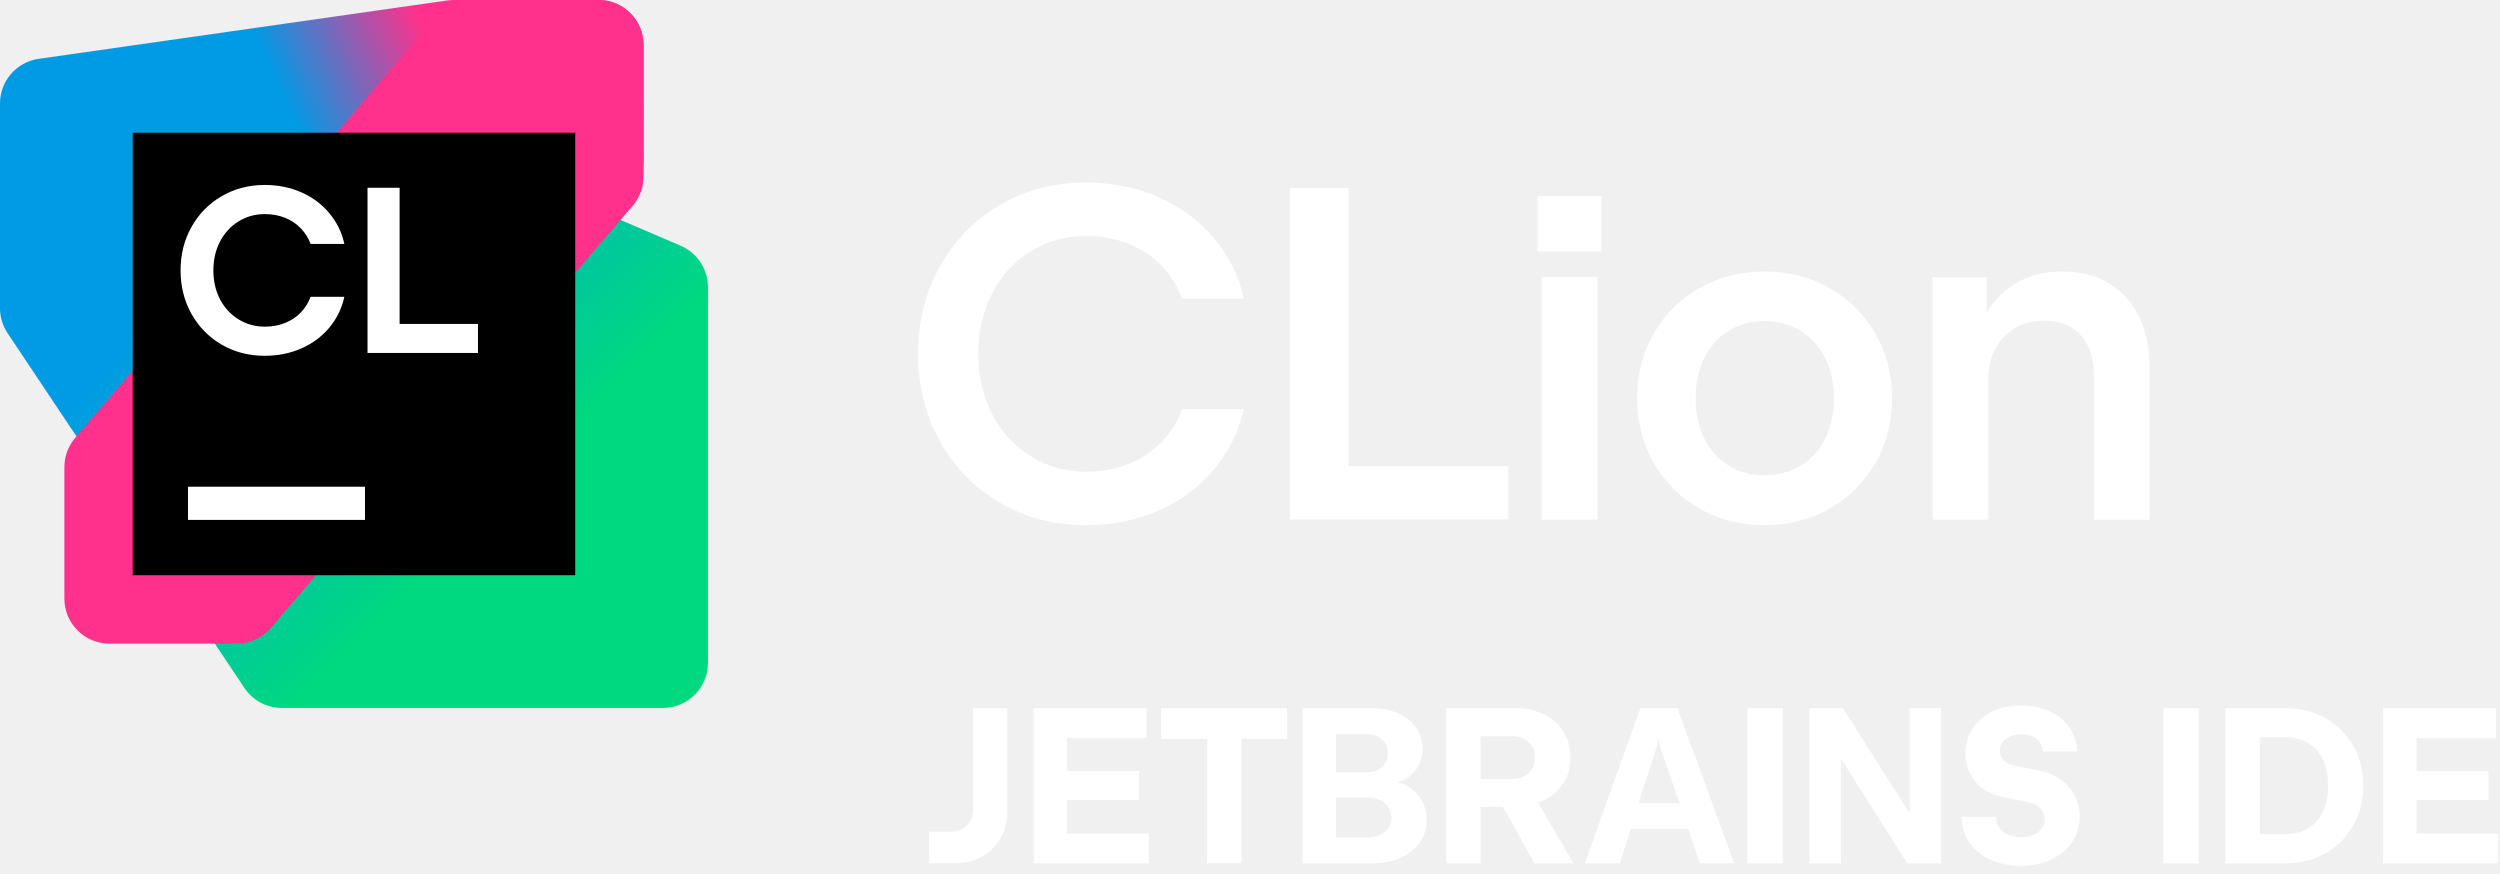
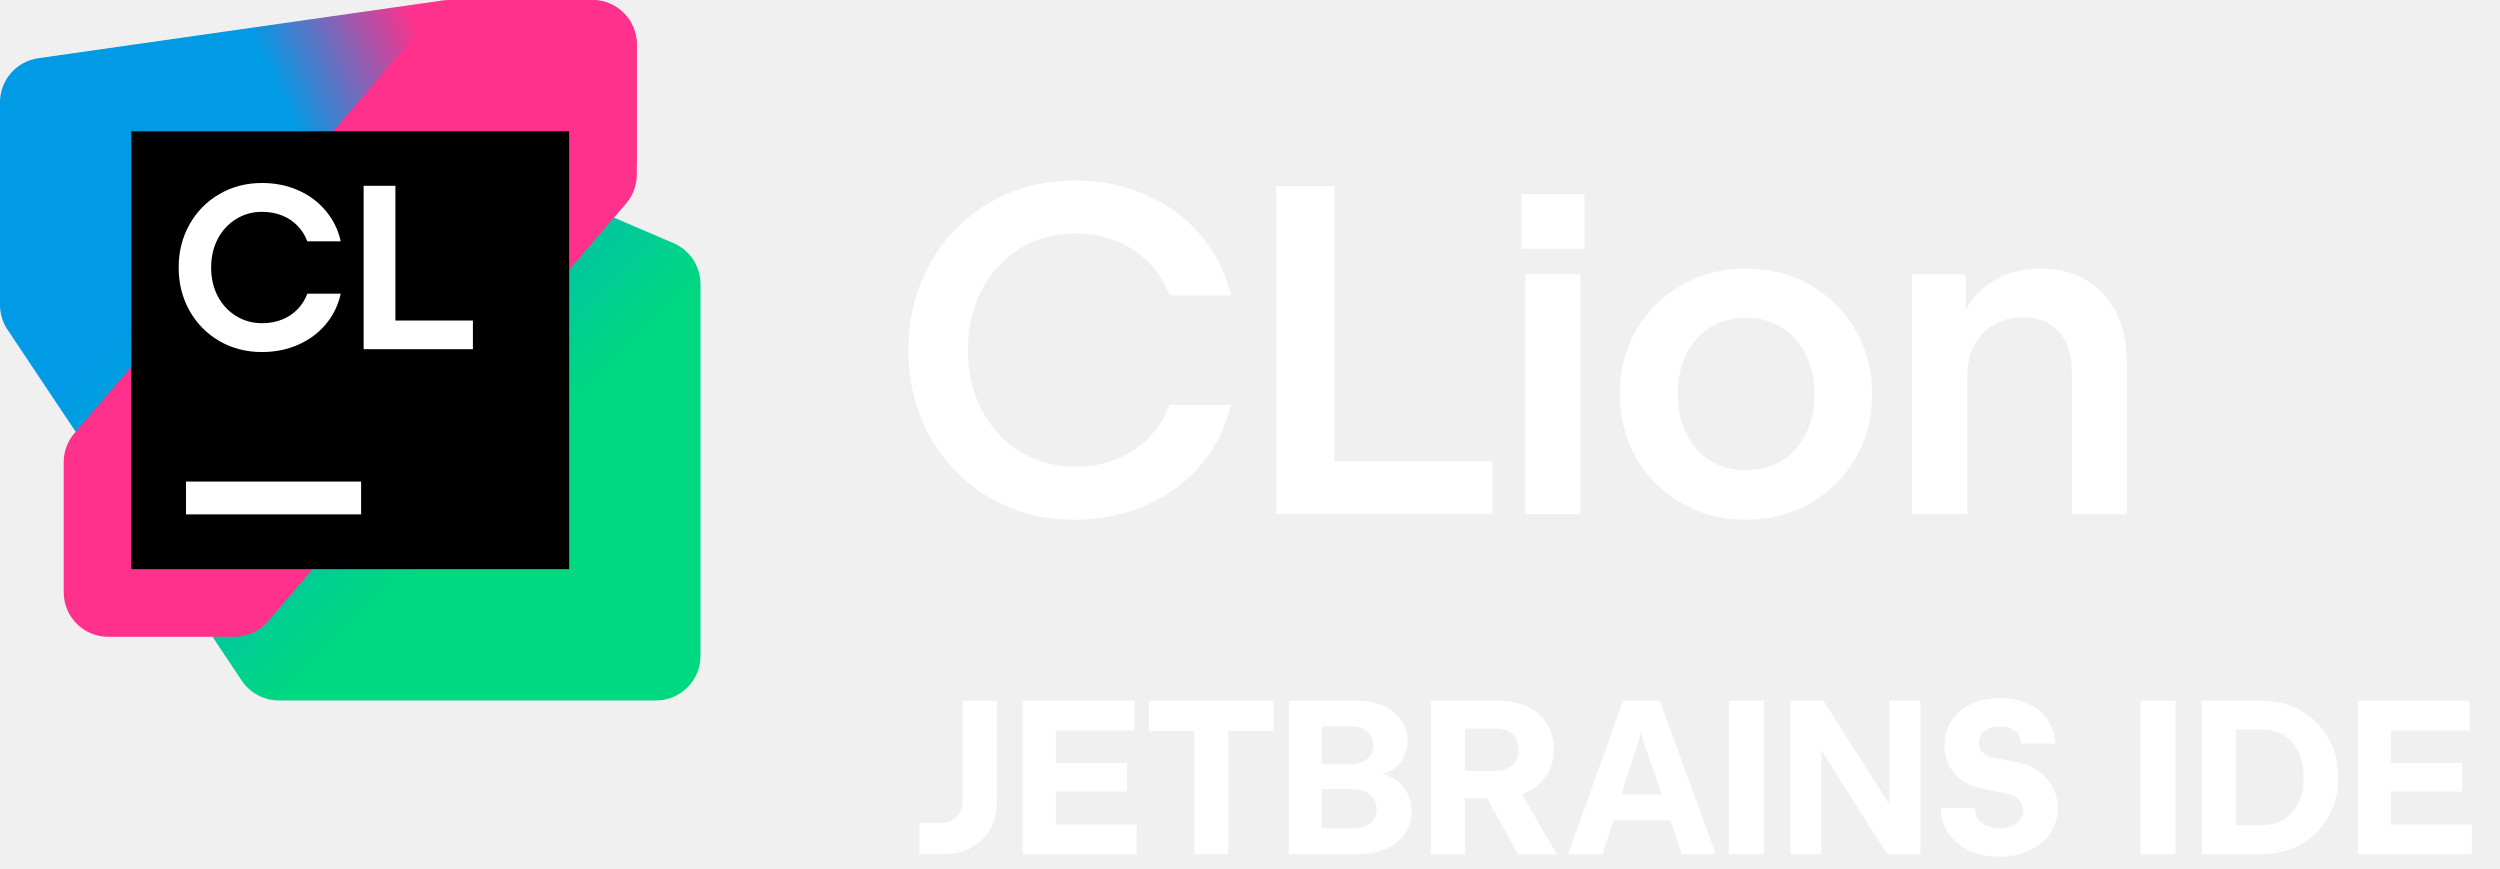
- <svg xmlns="http://www.w3.org/2000/svg" width="226" height="79" fill="none" viewBox="0 0 226 79">
-   <defs>
-     <linearGradient id="a" x1="3.981" x2="62.687" y1="4.22" y2="62.925" gradientUnits="userSpaceOnUse">
-       <stop offset=".29" stop-color="#009AE5" />
-       <stop offset=".7" stop-color="#00D980" />
+ <svg xmlns="http://www.w3.org/2000/svg" width="190" height="66" fill="none" viewBox="0 0 190 66" version="1.1" id="svg11">
+   <defs id="defs4">
+     <linearGradient id="a" x1="3.981" x2="62.687" y1="4.22" y2="62.925" gradientUnits="userSpaceOnUse" gradientTransform="scale(0.8318281)">
+       <stop offset=".29" stop-color="#009AE5" id="stop1" />
+       <stop offset=".7" stop-color="#00D980" id="stop2" />
    </linearGradient>
-     <linearGradient id="b" x1="56.379" x2="2.753" y1="-.717" y2="24.145" gradientUnits="userSpaceOnUse">
-       <stop offset=".3" stop-color="#FF318C" />
-       <stop offset=".54" stop-color="#009AE5" />
+     <linearGradient id="b" x1="56.379" x2="2.753" y1="-0.717" y2="24.145" gradientUnits="userSpaceOnUse" gradientTransform="scale(0.8318281)">
+       <stop offset=".3" stop-color="#FF318C" id="stop3" />
+       <stop offset=".54" stop-color="#009AE5" id="stop4" />
    </linearGradient>
  </defs>
-   <path fill="#fff" fill-rule="evenodd" d="M98.194 21.33c-1.84 0-3.51.46-5 1.38v-.01c-1.49.92-2.66 2.19-3.5 3.81-.84 1.62-1.26 3.44-1.26 5.47s.42 3.85 1.26 5.47c.84 1.62 2.01 2.89 3.5 3.81 1.49.92 3.16 1.38 5 1.38 1.36 0 2.61-.22 3.78-.68 1.17-.46 2.17-1.11 3-1.97.83-.86 1.46-1.86 1.87-3h5.61c-.49 2.06-1.39 3.88-2.73 5.47-1.34 1.59-3 2.82-5 3.7-2 .88-4.19 1.32-6.57 1.32-2.86 0-5.44-.67-7.74-2.02-2.31-1.34-4.12-3.2-5.44-5.56-1.32-2.36-1.98-5-1.98-7.91s.66-5.55 1.98-7.91c1.32-2.36 3.14-4.21 5.44-5.56 2.31-1.35 4.89-2.02 7.74-2.02 2.38 0 4.57.44 6.57 1.32 2 .87 3.66 2.11 5 3.7 1.34 1.59 2.25 3.42 2.73 5.47h-5.61c-.41-1.15-1.03-2.14-1.87-3-.84-.86-1.83-1.51-3-1.97-1.17-.46-2.42-.69-3.78-.69ZM121.904 17h.01l-.01-.01V17Zm0 0h-5.3v29.96h19.75v-4.82h-14.45V17Zm22.51 29.97h-5.05V25.05h5.05v21.92Zm.35-24.23h-5.76v-5.01h5.76v5.01Zm14.77 1.8c2.15 0 4.11.5 5.86 1.5s3.13 2.37 4.14 4.12c1.01 1.74 1.51 3.7 1.51 5.85 0 2.15-.5 4.1-1.51 5.85s-2.38 3.12-4.14 4.12c-1.76 1-3.74 1.5-5.89 1.5-2.15 0-4.11-.5-5.86-1.5s-3.13-2.37-4.14-4.12c-1.01-1.74-1.51-3.7-1.51-5.85 0-2.15.5-4.1 1.5-5.85s2.38-3.12 4.14-4.12c1.77-1 3.75-1.5 5.9-1.5Zm3.26 17.55c.95-.58 1.69-1.4 2.21-2.46s.78-2.25.78-3.62-.26-2.58-.79-3.63c-.52-1.05-1.26-1.87-2.21-2.46-.95-.59-2.04-.89-3.26-.89-1.22 0-2.31.3-3.26.88-.95.58-1.68 1.4-2.2 2.46-.52 1.06-.78 2.28-.78 3.64 0 1.36.26 2.56.78 3.62.52 1.05 1.25 1.88 2.2 2.46.94.59 2.04.88 3.26.88 1.22 0 2.32-.3 3.27-.88Zm27.78-16.52c1.18.68 2.1 1.67 2.76 2.97l.01.03c.65 1.29.98 2.84.98 4.64v13.78h-5.03V33.98c0-1.06-.18-1.96-.54-2.7-.36-.74-.87-1.31-1.54-1.7-.67-.39-1.47-.59-2.4-.59-1 0-1.88.22-2.65.67-.77.45-1.37 1.07-1.79 1.88-.42.81-.63 1.72-.63 2.75v12.69h-5.05V25.06h4.9v3.21c.63-1.06 1.45-1.92 2.45-2.55 1.25-.79 2.72-1.18 4.4-1.18 1.57 0 2.95.34 4.13 1.03ZM87.704 74.22c.17-.31.25-.66.25-1.05h.01v-9.15h3.1v9.37c0 .88-.2 1.67-.61 2.38s-.97 1.26-1.68 1.66c-.71.4-1.52.6-2.41.6h-2.37v-2.85h1.95c.4 0 .75-.08 1.05-.25.31-.17.54-.4.71-.71Zm15.26-1.9h-6.5v3.02h7.38v2.7H93.444V64.02h10.2v2.71h-7.18v2.97h6.5v2.62Zm6.16-5.52h-4.16v-2.78h11.39v2.78h-4.13v11.23h-3.1V66.8Zm17.2 3.9c.29.08.56.18.81.31h.01c.57.31 1.02.73 1.34 1.28.32.55.48 1.17.48 1.86 0 .75-.2 1.42-.61 2.01-.41.59-.98 1.05-1.72 1.38-.74.33-1.58.5-2.52.5h-6.35V64.02h6.23c.89 0 1.69.16 2.39.47.7.31 1.24.75 1.63 1.31.39.56.58 1.2.58 1.91 0 .62-.15 1.17-.44 1.65-.29.48-.7.86-1.21 1.12-.179.095-.386.153-.585.21l-.035.01Zm-2.8-4.33h-2.75v3.45h2.75c.38 0 .72-.08 1.01-.22.3-.14.52-.34.69-.61.17-.27.25-.59.25-.93 0-.34-.09-.64-.25-.89-.17-.26-.4-.45-.69-.59-.29-.14-.63-.21-1.01-.21Zm1.24 9.1c.32-.15.57-.35.75-.62v.02c.18-.27.27-.57.27-.93 0-.36-.09-.68-.27-.96-.18-.28-.44-.5-.76-.65-.33-.15-.7-.23-1.11-.23h-2.87v3.59h2.87c.42 0 .8-.07 1.12-.22Zm16.56-4.67c-.43.67-1.03 1.2-1.81 1.57h-.01c-.14.07-.3.13-.46.19l3.2 5.48h-3.54l-2.84-5.11h-2.02v5.11h-3.1V64.02h6.14c1.01 0 1.9.18 2.67.55.77.37 1.36.89 1.78 1.56.42.67.63 1.43.63 2.32 0 .89-.21 1.68-.64 2.35Zm-3.56-.61c.32-.16.57-.39.74-.68v.01c.17-.29.26-.63.26-1.03s-.09-.74-.26-1.03c-.17-.29-.42-.51-.74-.67-.32-.15-.7-.23-1.13-.23h-2.79v3.87h2.79c.43 0 .81-.08 1.13-.24Zm5.51 7.85 5.01-14.02h3.36l5.12 14.02h-3.09l-1.06-3.09h-5.2l-.99 3.09h-3.15Zm6.46-10.39-1.61 4.95h3.71l-1.72-4.95-.19-.9-.19.9Zm11.43 10.39h-3.2V64.02h3.2v14.02Zm5.44-14.02 6.02 9.48h.01v-9.48h2.83v14.02h-3.05l-6-9.48v9.48h-2.83V64.02h3.02Zm17.78 5.66c.71.13 1.33.4 1.88.79v-.02c.55.4.97.88 1.28 1.47.31.59.46 1.23.46 1.92 0 .85-.23 1.61-.68 2.28-.45.67-1.08 1.2-1.88 1.58-.81.38-1.74.57-2.77.57s-1.95-.19-2.75-.56c-.8-.37-1.43-.9-1.89-1.56-.46-.66-.7-1.44-.71-2.31h3.1c0 .36.1.68.29.96.19.28.46.49.81.64.35.15.75.23 1.18.23.43 0 .8-.07 1.12-.2.32-.13.56-.32.74-.57.18-.25.27-.53.27-.84 0-.39-.12-.71-.36-.97s-.57-.44-.98-.54l-2.52-.52c-.66-.14-1.24-.39-1.74-.75s-.89-.82-1.16-1.36c-.27-.55-.41-1.16-.41-1.83 0-.84.22-1.58.64-2.23.43-.65 1.02-1.16 1.78-1.53.76-.37 1.62-.55 2.6-.55s1.86.18 2.62.53c.76.35 1.36.84 1.79 1.47.43.62.66 1.35.68 2.16h-3.1c0-.3-.09-.57-.25-.81-.17-.24-.4-.42-.69-.55-.29-.14-.64-.2-1.02-.2s-.72.07-1.01.19c-.29.12-.52.3-.68.52-.16.23-.24.49-.24.79 0 .34.11.61.33.84.22.23.52.38.89.47l2.38.49Zm14.38 8.36h-3.2V64.02h3.2v14.02Zm7.88-14.02c1.33 0 2.53.31 3.59.91 1.06.61 1.9 1.44 2.5 2.51.61 1.06.91 2.27.91 3.59 0 1.32-.31 2.52-.91 3.59-.6 1.07-1.43 1.9-2.5 2.51-1.07.61-2.26.91-3.59.91h-5.47V64.02h5.47Zm2.01 10.86c.58-.35 1.03-.85 1.34-1.5v-.01c.31-.65.47-1.44.47-2.35 0-.91-.16-1.7-.47-2.35-.31-.65-.76-1.15-1.34-1.5-.58-.35-1.26-.52-2.05-.52h-2.32v8.75h2.32c.79 0 1.47-.17 2.05-.52Zm9.8-2.56v3.02h7.38v2.7h-10.4V64.02h10.2v2.71h-7.18v2.97h6.5v2.62h-6.5Z" clip-rule="evenodd" />
-   <path fill="url(#a)" d="M64 59.925V25.957c0-1.629-.971-3.102-2.468-3.743L24.041 6.146c-.507-.217-1.053-.329-1.605-.329H4.073C1.823 5.816 0 7.64 0 9.889V27.855c0 .805.239 1.591.685 2.261L22.089 62.185c.755 1.132 2.026 1.812 3.387 1.812l34.451.002c2.249 0 4.073-1.823 4.073-4.073Z" />
-   <path fill="url(#b)" d="M58.182 14.519V4.073C58.182 1.823 56.358 0 54.109 0H41.016c-.193 0-.385.014-.576.041L3.497 5.318C1.49 5.605 0 7.323 0 9.35V25.023c0 2.25 1.824 4.073 4.074 4.073l18.539-.005c.438 0 .872-.07 1.287-.209l31.498-10.499c1.663-.554 2.785-2.111 2.785-3.864v.001Z" />
-   <path fill="#FF318C" d="m58.181 15.948-.002-11.875C58.18 1.823 56.356 0 54.107 0H42.6c-1.189 0-2.318.52-3.092 1.422L6.799 39.583c-.632.738-.98 1.679-.98 2.651v11.876c0 2.249 1.823 4.073 4.073 4.073H21.399c1.189 0 2.319-.52 3.092-1.422L57.201 18.599c.633-.738.98-1.679.98-2.651Z" />
-   <path fill="#000" d="M52 12H12v40h40V12Z" />
-   <path fill="#fff" d="M20.047 31.161c1.159.668 2.454 1.003 3.883 1.003v-.001c1.209 0 2.318-.224 3.328-.672 1.01-.448 1.849-1.073 2.517-1.877.675-.811 1.127-1.739 1.355-2.784h-3.051c-.2.54-.498 1.017-.896 1.429-.392.406-.864.719-1.419.939-.554.22-1.159.331-1.813.331-.882 0-1.678-.22-2.389-.661-.711-.441-1.27-1.045-1.675-1.813-.398-.774-.597-1.646-.597-2.613 0-.967.199-1.835.597-2.603.406-.775.964-1.383 1.675-1.824.711-.441 1.508-.661 2.389-.661.654 0 1.258.111 1.813.331.555.22 1.027.537 1.419.949.398.406.697.879.896 1.419h3.051c-.228-1.045-.679-1.969-1.355-2.773-.669-.811-1.508-1.44-2.517-1.888-1.01-.448-2.119-.672-3.328-.672-1.43 0-2.724.337-3.883 1.013-1.159.668-2.07 1.593-2.731 2.773-.661 1.173-.992 2.485-.992 3.936 0 1.451.331 2.767.992 3.947.662 1.173 1.572 2.097 2.731 2.773Z" />
-   <path fill="#fff" d="M36.125 29.283V16.974h-2.901v14.933h9.984v-2.624h-7.083Z" />
-   <path fill="#fff" d="M16.994 43.999h16v3h-16v-3Z" />
+   <path fill="#ffffff" fill-rule="evenodd" d="m 81.681,17.743 c -1.531,0 -2.92,0.383 -4.159,1.148 v -0.008 c -1.239,0.765 -2.213,1.822 -2.911,3.169 -0.699,1.348 -1.048,2.861 -1.048,4.55 0,1.689 0.349,3.203 1.048,4.55 0.699,1.348 1.672,2.404 2.911,3.169 1.239,0.765 2.629,1.148 4.159,1.148 1.131,0 2.171,-0.183 3.144,-0.566 0.973,-0.383 1.805,-0.923 2.495,-1.639 0.69,-0.715 1.214,-1.547 1.556,-2.495 h 4.667 c -0.408,1.714 -1.156,3.227 -2.271,4.55 -1.115,1.323 -2.495,2.346 -4.159,3.078 -1.664,0.732 -3.485,1.098 -5.465,1.098 -2.379,0 -4.525,-0.557 -6.438,-1.68 -1.922,-1.115 -3.427,-2.662 -4.525,-4.625 -1.098,-1.963 -1.647,-4.159 -1.647,-6.58 0,-2.421 0.549,-4.617 1.647,-6.58 1.098,-1.963 2.612,-3.502 4.525,-4.625 1.922,-1.123 4.068,-1.68 6.438,-1.68 1.98,0 3.801,0.366 5.465,1.098 1.664,0.724 3.044,1.755 4.159,3.078 1.115,1.323 1.872,2.845 2.271,4.55 h -4.667 c -0.341,-0.957 -0.857,-1.78 -1.556,-2.495 -0.699,-0.715 -1.522,-1.256 -2.495,-1.639 -0.973,-0.383 -2.013,-0.574 -3.144,-0.574 z m 19.723,-3.602 h 0.009 l -0.009,-0.008 z m 0,0 H 96.994 V 39.063 H 113.423 v -4.009 h -12.02 z m 18.724,24.93 H 115.927 V 20.837 h 4.201 z m 0.291,-20.155 h -4.791 v -4.167 h 4.791 z m 12.286,1.497 c 1.788,0 3.419,0.416 4.875,1.248 1.456,0.832 2.604,1.971 3.444,3.427 0.84,1.447 1.256,3.078 1.256,4.866 0,1.788 -0.416,3.41 -1.256,4.866 -0.84,1.456 -1.98,2.595 -3.444,3.427 -1.464,0.832 -3.111,1.248 -4.899,1.248 -1.788,0 -3.419,-0.416 -4.875,-1.248 -1.456,-0.832 -2.604,-1.971 -3.444,-3.427 -0.84,-1.447 -1.256,-3.078 -1.256,-4.866 0,-1.788 0.416,-3.41 1.248,-4.866 0.832,-1.456 1.98,-2.595 3.444,-3.427 1.472,-0.832 3.119,-1.248 4.908,-1.248 z m 2.712,14.599 c 0.79,-0.482 1.406,-1.165 1.838,-2.046 0.433,-0.882 0.649,-1.872 0.649,-3.011 0,-1.14 -0.216,-2.146 -0.657,-3.02 -0.433,-0.873 -1.048,-1.556 -1.838,-2.046 -0.79,-0.491 -1.697,-0.74 -2.712,-0.74 -1.015,0 -1.922,0.25 -2.712,0.732 -0.79,0.482 -1.397,1.165 -1.83,2.046 -0.433,0.882 -0.649,1.897 -0.649,3.028 0,1.131 0.216,2.129 0.649,3.011 0.433,0.873 1.04,1.564 1.83,2.046 0.782,0.491 1.697,0.732 2.712,0.732 1.015,0 1.93,-0.25 2.72,-0.732 z m 23.108,-13.742 c 0.982,0.566 1.747,1.389 2.296,2.471 l 0.009,0.025 c 0.541,1.073 0.815,2.362 0.815,3.86 v 11.463 h -4.184 V 28.266 c 0,-0.882 -0.15,-1.63 -0.449,-2.246 -0.299,-0.616 -0.724,-1.09 -1.281,-1.414 -0.557,-0.324 -1.223,-0.491 -1.996,-0.491 -0.832,0 -1.564,0.183 -2.204,0.557 -0.64,0.374 -1.14,0.89 -1.489,1.564 -0.349,0.674 -0.524,1.431 -0.524,2.288 v 10.556 h -4.201 V 20.846 h 4.076 v 2.67 c 0.524,-0.882 1.206,-1.597 2.038,-2.121 1.04,-0.657 2.263,-0.982 3.66,-0.982 1.306,0 2.454,0.283 3.435,0.857 z M 72.955,61.738 c 0.141,-0.258 0.208,-0.549 0.208,-0.873 h 0.008 v -7.611 h 2.579 v 7.794 c 0,0.732 -0.166,1.389 -0.507,1.98 -0.341,0.591 -0.807,1.048 -1.397,1.381 -0.591,0.333 -1.264,0.499 -2.005,0.499 H 69.869 V 62.537 H 71.491 c 0.333,0 0.624,-0.067 0.873,-0.208 0.258,-0.141 0.449,-0.333 0.591,-0.591 z M 85.648,60.158 h -5.407 v 2.512 h 6.139 v 2.246 H 77.729 V 53.254 h 8.485 v 2.254 h -5.972 v 2.471 h 5.407 z m 5.124,-4.592 h -3.46 v -2.312 h 9.475 v 2.312 h -3.435 v 9.341 h -2.579 z m 14.307,3.244 c 0.241,0.067 0.466,0.15 0.674,0.258 h 0.009 c 0.474,0.258 0.848,0.607 1.115,1.065 0.266,0.458 0.399,0.973 0.399,1.547 0,0.624 -0.166,1.181 -0.507,1.672 -0.341,0.491 -0.815,0.873 -1.431,1.148 -0.616,0.275 -1.314,0.416 -2.096,0.416 H 97.96 V 53.254 h 5.182 c 0.74,0 1.406,0.133 1.988,0.391 0.582,0.258 1.031,0.624 1.356,1.09 0.324,0.466 0.482,0.998 0.482,1.589 0,0.516 -0.125,0.973 -0.366,1.373 -0.241,0.399 -0.582,0.715 -1.007,0.932 -0.149,0.079 -0.321,0.128 -0.487,0.175 z m -2.329,-3.602 h -2.288 v 2.87 h 2.288 c 0.316,0 0.599,-0.067 0.84,-0.183 0.25,-0.116 0.433,-0.283 0.574,-0.507 0.141,-0.225 0.208,-0.491 0.208,-0.774 0,-0.283 -0.075,-0.532 -0.208,-0.74 -0.141,-0.216 -0.333,-0.374 -0.574,-0.491 -0.241,-0.116 -0.524,-0.175 -0.84,-0.175 z m 1.031,7.57 c 0.266,-0.125 0.474,-0.291 0.624,-0.516 v 0.017 c 0.15,-0.225 0.225,-0.474 0.225,-0.774 0,-0.299 -0.075,-0.566 -0.225,-0.799 -0.15,-0.233 -0.366,-0.416 -0.632,-0.541 -0.275,-0.125 -0.582,-0.191 -0.923,-0.191 h -2.387 v 2.986 h 2.387 c 0.349,0 0.665,-0.058 0.932,-0.183 z m 13.775,-3.885 c -0.358,0.557 -0.857,0.998 -1.506,1.306 h -0.009 c -0.116,0.058 -0.25,0.108 -0.383,0.158 l 2.662,4.558 h -2.945 l -2.362,-4.251 H 111.335 v 4.251 h -2.579 V 53.254 h 5.107 c 0.84,0 1.58,0.15 2.221,0.458 0.641,0.308 1.131,0.74 1.481,1.298 0.349,0.557 0.524,1.19 0.524,1.93 0,0.74 -0.175,1.397 -0.532,1.955 z m -2.961,-0.507 c 0.266,-0.133 0.474,-0.324 0.616,-0.566 v 0.008 c 0.141,-0.241 0.216,-0.524 0.216,-0.857 0,-0.333 -0.075,-0.616 -0.216,-0.857 -0.141,-0.241 -0.349,-0.424 -0.616,-0.557 -0.266,-0.125 -0.582,-0.191 -0.94,-0.191 h -2.321 v 3.219 h 2.321 c 0.358,0 0.674,-0.067 0.94,-0.2 z m 4.583,6.53 4.167,-11.662 h 2.795 l 4.259,11.662 h -2.57 l -0.882,-2.57 h -4.326 l -0.824,2.57 z m 5.374,-8.643 -1.339,4.118 h 3.086 l -1.431,-4.118 -0.158,-0.749 z m 9.508,8.643 H 131.399 V 53.254 h 2.662 z m 4.525,-11.662 5.008,7.886 h 0.009 v -7.886 h 2.354 v 11.662 h -2.537 l -4.991,-7.886 v 7.886 h -2.354 V 53.254 Z m 14.79,4.708 c 0.591,0.108 1.106,0.333 1.564,0.657 v -0.017 c 0.458,0.333 0.807,0.732 1.065,1.223 0.258,0.491 0.383,1.023 0.383,1.597 0,0.707 -0.191,1.339 -0.566,1.897 -0.374,0.557 -0.898,0.998 -1.564,1.314 -0.674,0.316 -1.447,0.474 -2.304,0.474 -0.857,0 -1.622,-0.158 -2.288,-0.466 -0.665,-0.308 -1.19,-0.749 -1.572,-1.298 -0.383,-0.549 -0.582,-1.198 -0.591,-1.922 h 2.579 c 0,0.299 0.083,0.566 0.241,0.799 0.158,0.233 0.383,0.408 0.674,0.532 0.291,0.125 0.624,0.191 0.982,0.191 0.358,0 0.665,-0.058 0.932,-0.166 0.266,-0.108 0.466,-0.266 0.616,-0.474 0.15,-0.208 0.225,-0.441 0.225,-0.699 0,-0.324 -0.1,-0.591 -0.299,-0.807 -0.2,-0.216 -0.474,-0.366 -0.815,-0.449 l -2.096,-0.433 c -0.549,-0.116 -1.031,-0.324 -1.447,-0.624 -0.416,-0.299 -0.74,-0.682 -0.965,-1.131 -0.225,-0.458 -0.341,-0.965 -0.341,-1.522 0,-0.699 0.183,-1.314 0.532,-1.855 0.358,-0.541 0.848,-0.965 1.481,-1.273 0.632,-0.308 1.348,-0.458 2.163,-0.458 0.815,0 1.547,0.15 2.179,0.441 0.632,0.291 1.131,0.699 1.489,1.223 0.358,0.516 0.549,1.123 0.566,1.797 h -2.579 c 0,-0.25 -0.075,-0.474 -0.208,-0.674 -0.141,-0.2 -0.333,-0.349 -0.574,-0.458 -0.241,-0.116 -0.532,-0.166 -0.848,-0.166 -0.316,0 -0.599,0.058 -0.84,0.158 -0.241,0.1 -0.433,0.25 -0.566,0.433 -0.133,0.191 -0.2,0.408 -0.2,0.657 0,0.283 0.091,0.507 0.275,0.699 0.183,0.191 0.433,0.316 0.74,0.391 z m 11.962,6.954 h -2.662 V 53.254 h 2.662 z m 6.555,-11.662 c 1.106,0 2.105,0.258 2.986,0.757 0.882,0.507 1.58,1.198 2.08,2.088 0.507,0.882 0.757,1.888 0.757,2.986 0,1.098 -0.258,2.096 -0.757,2.986 -0.499,0.89 -1.19,1.58 -2.08,2.088 -0.89,0.507 -1.88,0.757 -2.986,0.757 H 167.342 V 53.254 Z m 1.672,9.034 c 0.482,-0.291 0.857,-0.707 1.115,-1.248 v -0.008 c 0.258,-0.541 0.391,-1.198 0.391,-1.955 0,-0.757 -0.133,-1.414 -0.391,-1.955 -0.258,-0.541 -0.632,-0.957 -1.115,-1.248 -0.482,-0.291 -1.048,-0.433 -1.705,-0.433 h -1.93 v 7.278 h 1.93 c 0.657,0 1.223,-0.141 1.705,-0.433 z m 8.152,-2.129 v 2.512 h 6.139 v 2.246 h -8.651 V 53.254 h 8.485 v 2.254 h -5.973 v 2.471 h 5.407 v 2.179 z" clip-rule="evenodd" id="path4" style="stroke-width:0.832" />
+   <path fill="url(#a)" d="M 53.237,49.848 V 21.592 c 0,-1.355 -0.808,-2.58 -2.053,-3.114 L 19.998,5.112 C 19.577,4.932 19.122,4.838 18.663,4.838 H 3.388 C 1.517,4.838 0,6.355 0,8.226 V 23.171 c 0,0.669 0.198,1.324 0.57,1.881 L 18.374,51.727 c 0.628,0.942 1.686,1.507 2.818,1.507 l 28.657,0.001 c 1.871,0 3.388,-1.517 3.388,-3.388 z" id="path5" style="fill:url(#a);stroke-width:0.832" />
+   <path fill="url(#b)" d="M 48.397,12.078 V 3.388 C 48.397,1.517 46.881,0 45.009,0 H 34.119 C 33.958,0 33.798,0.012 33.639,0.034 L 2.909,4.424 C 1.239,4.662 0,6.092 0,7.777 V 20.815 c 0,1.872 1.517,3.388 3.389,3.388 l 15.421,-0.004 c 0.364,0 0.725,-0.059 1.07,-0.174 l 26.201,-8.734 c 1.383,-0.461 2.316,-1.756 2.316,-3.214 z" id="path6" style="fill:url(#b);stroke-width:0.832" />
+   <path fill="#ff318c" d="m 48.397,13.266 -0.001,-9.878 C 48.396,1.517 46.879,0 45.008,0 h -9.572 c -0.989,0 -1.929,0.432 -2.572,1.183 L 5.655,32.927 c -0.526,0.614 -0.815,1.396 -0.815,2.205 v 9.878 c 0,1.871 1.517,3.388 3.388,3.388 h 9.573 c 0.989,0 1.929,-0.432 2.572,-1.183 L 47.581,15.471 c 0.527,-0.614 0.816,-1.396 0.816,-2.206 z" id="path7" style="stroke-width:0.832" />
+   <path fill="#000000" d="M 43.255,9.982 H 9.982 V 43.255 H 43.255 Z" id="path8" style="stroke-width:0.832" />
+   <path fill="#ffffff" d="m 16.676,25.921 c 0.964,0.556 2.041,0.834 3.23,0.834 v -9.15e-4 c 1.005,0 1.928,-0.186 2.768,-0.559 0.84,-0.373 1.538,-0.893 2.094,-1.561 0.562,-0.674 0.938,-1.446 1.127,-2.316 h -2.538 c -0.166,0.449 -0.414,0.846 -0.745,1.189 -0.326,0.337 -0.719,0.598 -1.18,0.781 -0.461,0.183 -0.964,0.275 -1.508,0.275 -0.733,0 -1.396,-0.183 -1.987,-0.55 -0.592,-0.367 -1.056,-0.869 -1.393,-1.508 -0.331,-0.644 -0.497,-1.369 -0.497,-2.174 0,-0.804 0.165,-1.526 0.497,-2.165 0.337,-0.645 0.802,-1.15 1.393,-1.517 0.591,-0.367 1.254,-0.55 1.987,-0.55 0.544,0 1.047,0.092 1.508,0.275 0.462,0.183 0.855,0.447 1.18,0.789 0.331,0.337 0.579,0.731 0.745,1.18 h 2.538 c -0.19,-0.869 -0.565,-1.638 -1.127,-2.307 -0.556,-0.675 -1.254,-1.198 -2.094,-1.57 -0.84,-0.373 -1.763,-0.559 -2.768,-0.559 -1.189,0 -2.266,0.28 -3.23,0.843 -0.965,0.556 -1.722,1.325 -2.272,2.307 -0.55,0.976 -0.825,2.067 -0.825,3.274 0,1.207 0.275,2.302 0.825,3.283 0.55,0.976 1.308,1.744 2.272,2.307 z" id="path9" style="stroke-width:0.832" />
+   <path fill="#ffffff" d="M 30.05,24.359 V 14.12 H 27.636 V 26.541 h 8.305 v -2.183 z" id="path10" style="stroke-width:0.832" />
+   <path fill="#ffffff" d="M 14.136,36.599 H 27.445 v 2.495 H 14.136 Z" id="path11" style="stroke-width:0.832" />
</svg>
